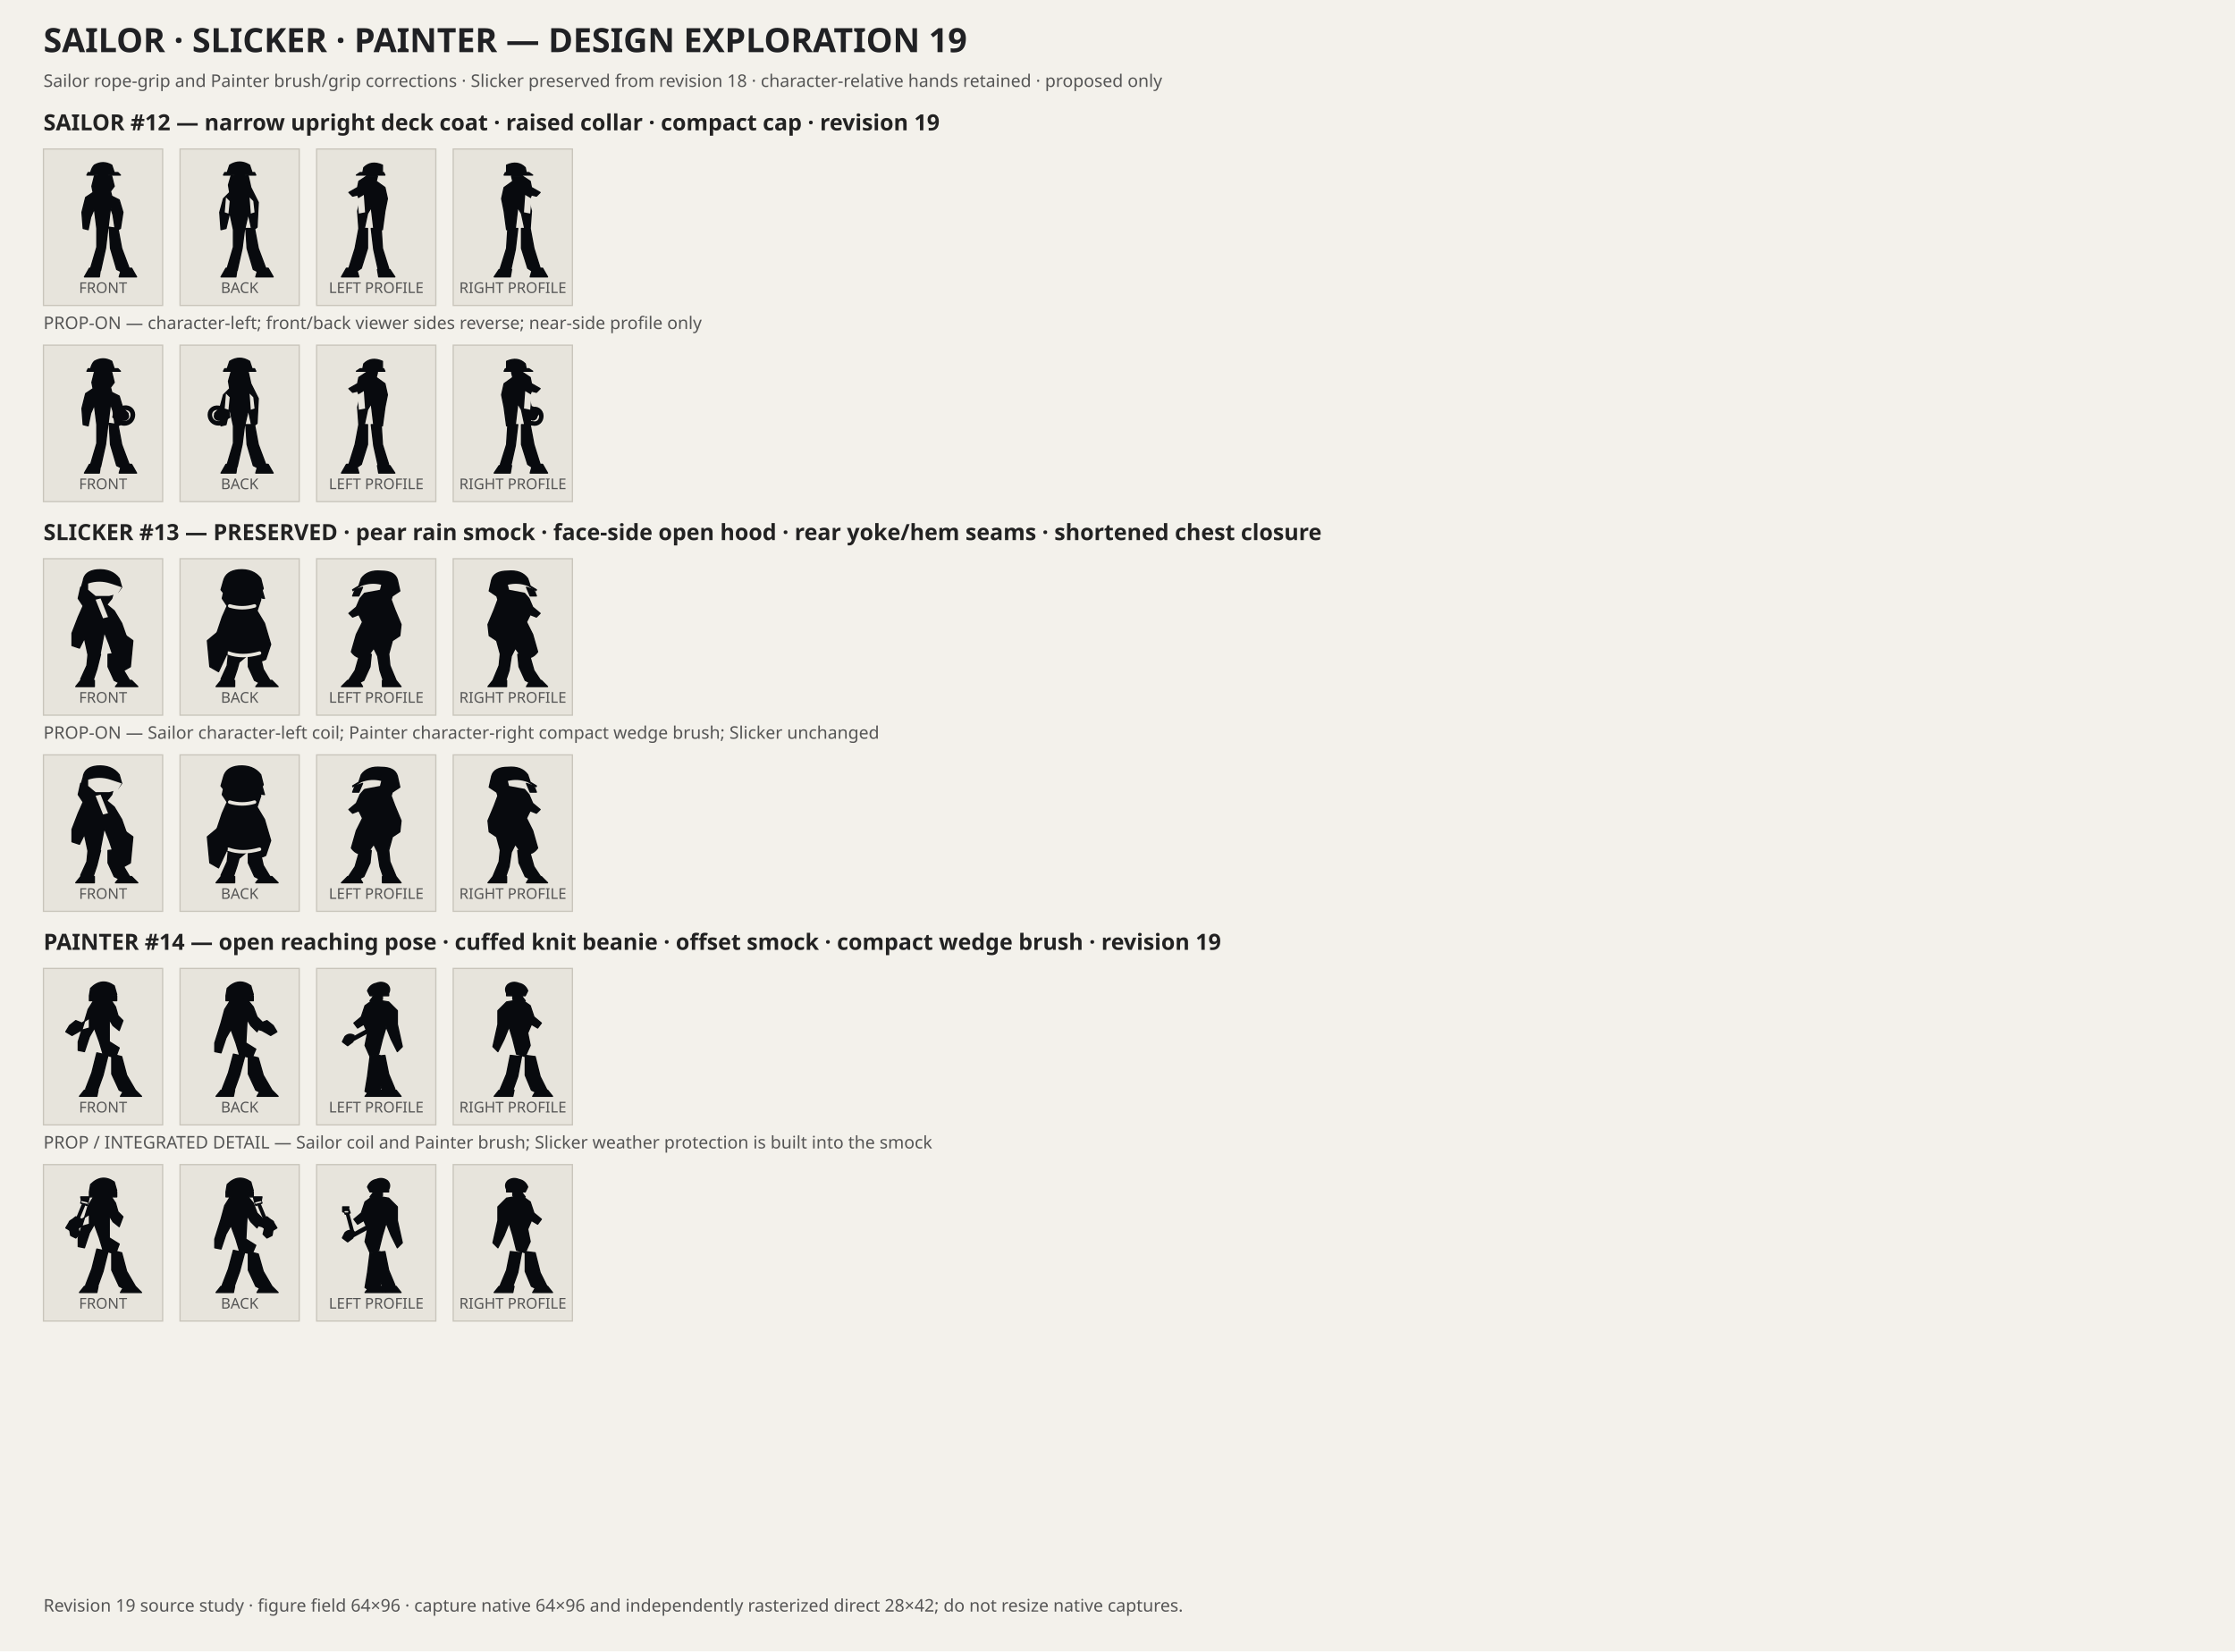
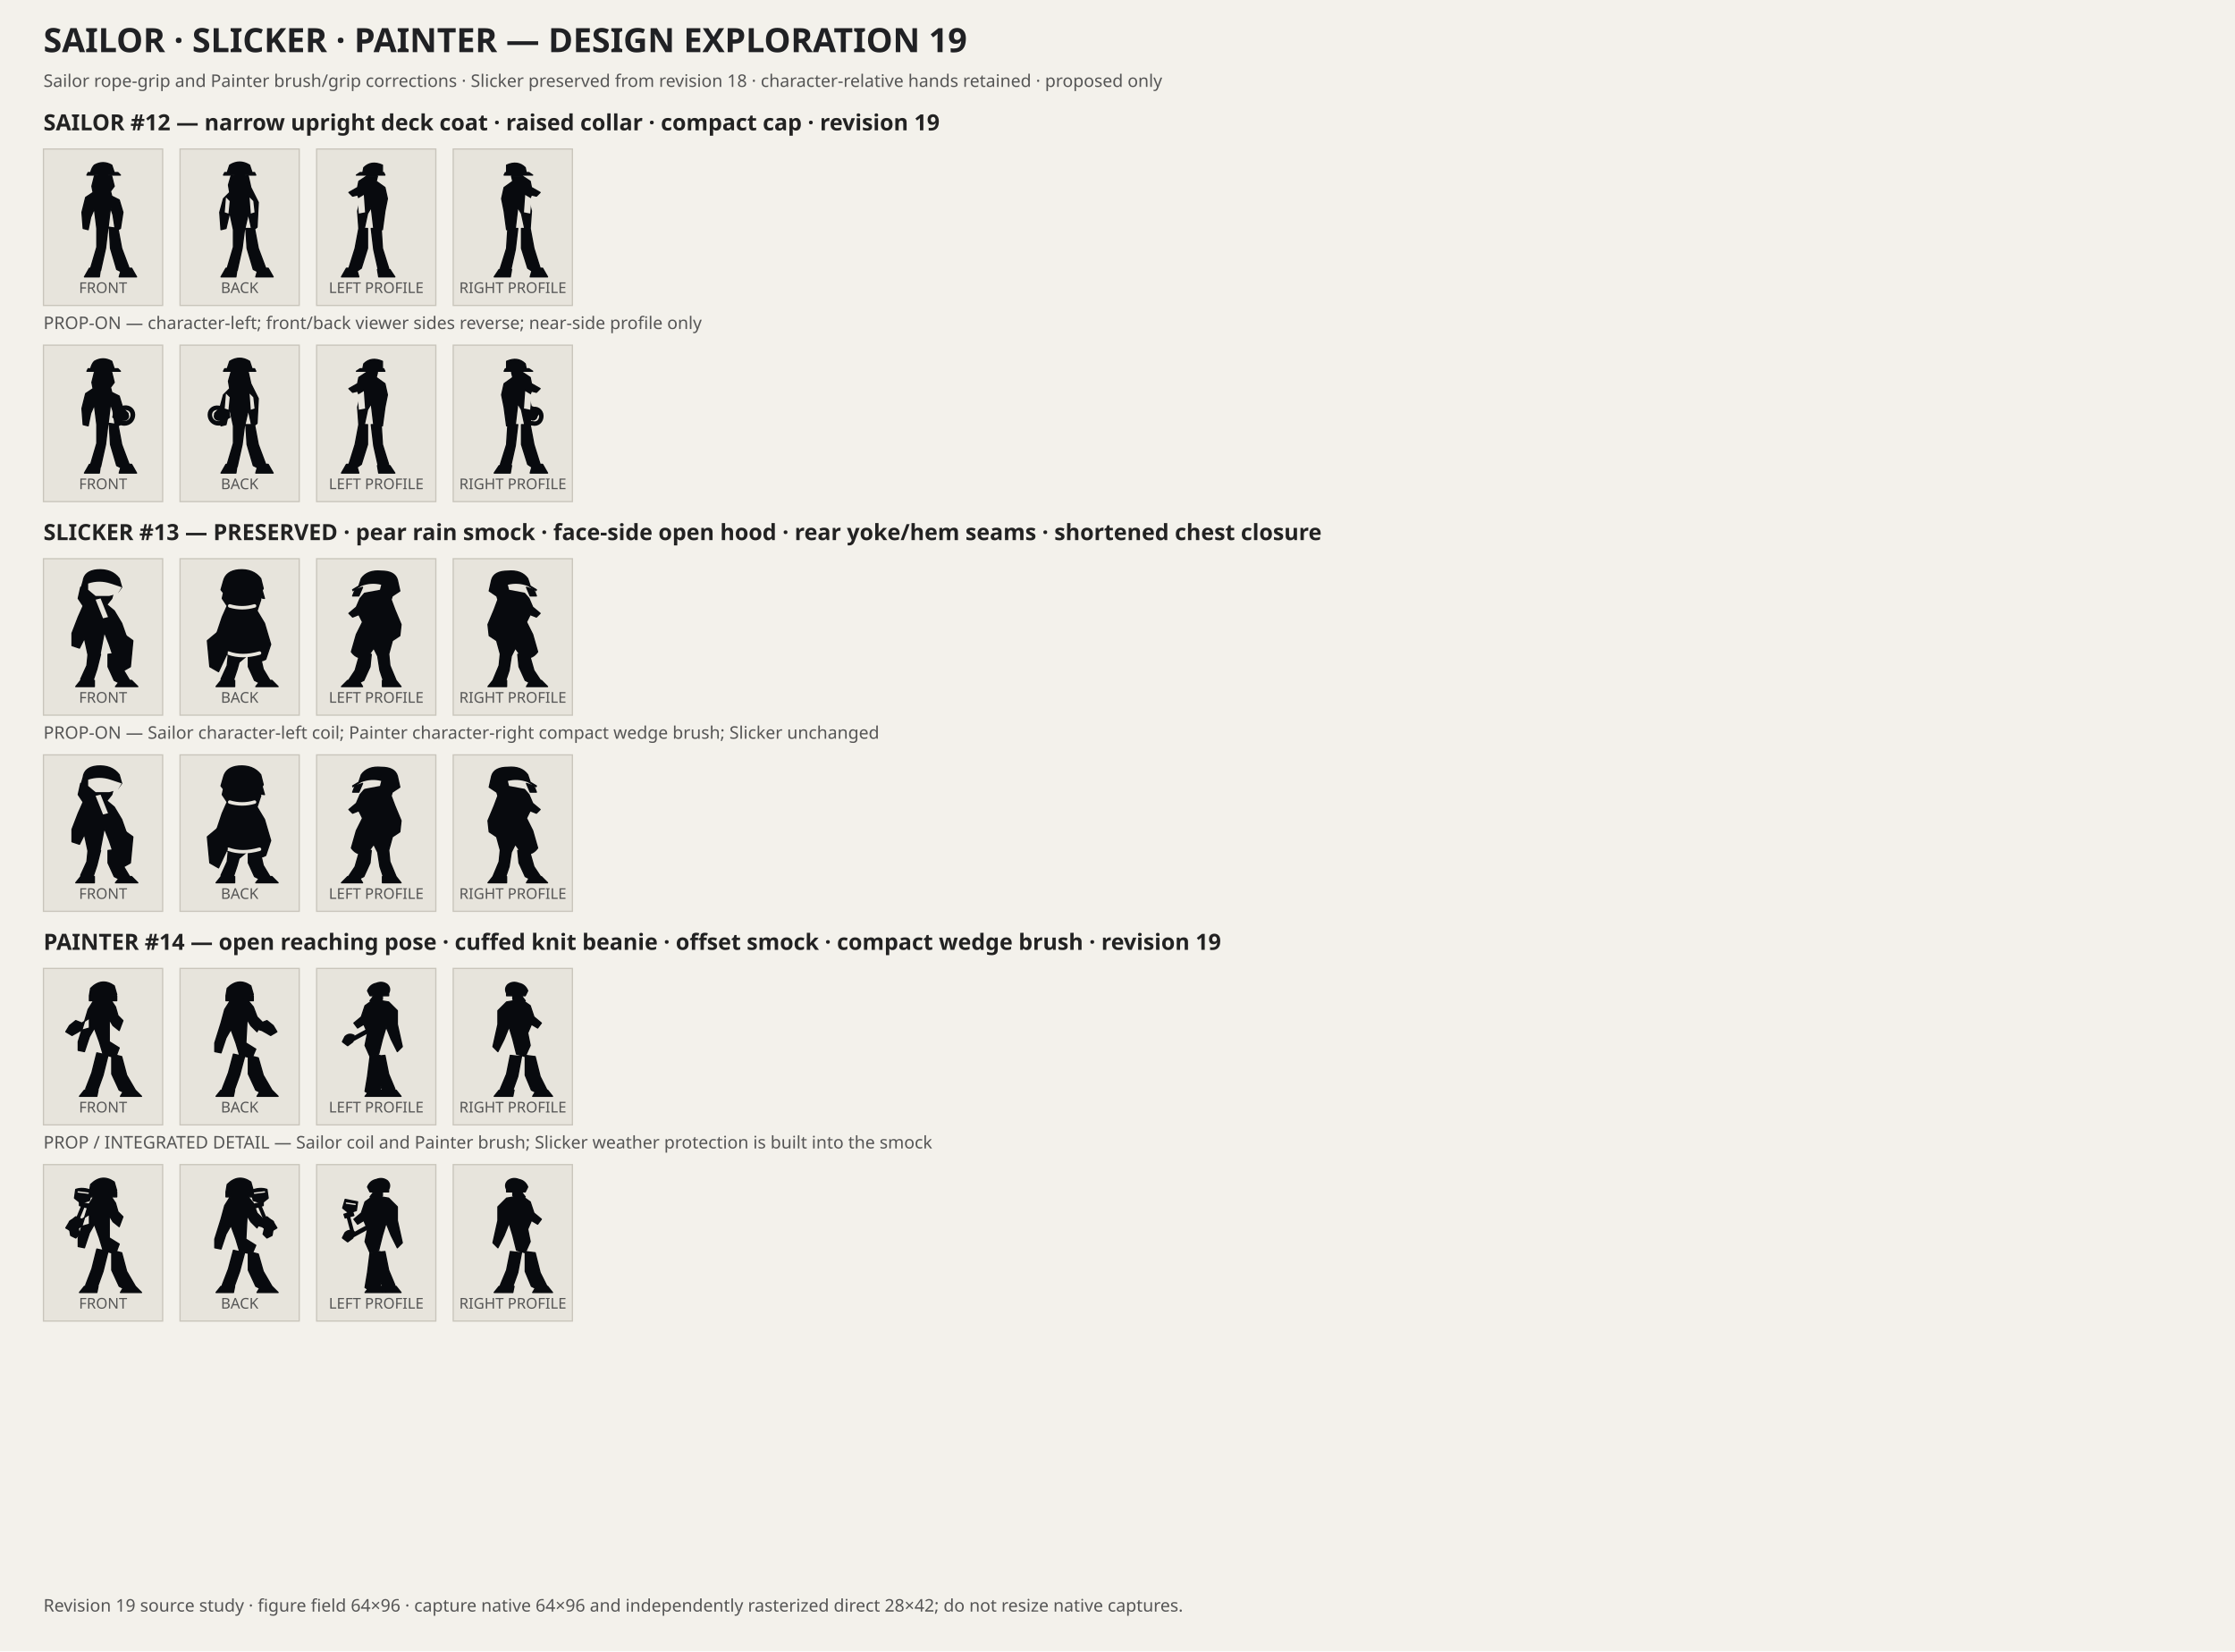
<svg xmlns="http://www.w3.org/2000/svg" width="1800" height="1330" viewBox="0 0 1800 1330">
  <rect width="1800" height="1330" fill="#f3f1eb" />
  <style>.head{font:700 27px sans-serif;fill:#202124}.sub{font:14px sans-serif;fill:#555}.name{font:700 18px sans-serif;fill:#222}.lab{font:12px sans-serif;fill:#555}.panel{fill:#e7e4dc;stroke:#c9c5bb}.sil{fill:#080a0e;stroke:#080a0e;stroke-linejoin:round;stroke-linecap:round}</style>
  <text x="35" y="42" class="head">SAILOR · SLICKER · PAINTER — DESIGN EXPLORATION 19</text>
  <text x="35" y="70" class="sub">Sailor rope-grip and Painter brush/grip corrections · Slicker preserved from revision 18 · character-relative hands retained · proposed only</text>
  <text x="35" y="105" class="name">SAILOR #12 — narrow upright deck coat · raised collar · compact cap · revision 19</text>
  <g transform="translate(35 120)">
    <rect width="96" height="126" class="panel" />
    <g transform="translate(16 8)">
      <g transform="" class="sil">
        <path d="M25 5 Q32 1 39 5 L41 11 L22 11 Q23 7 25 5Z M20 11 L44 11 L46 13 L19 13Z M25 14 Q32 11 39 14 L41 22 L38 26 L39 30 L45 33 L48 43 L46 56 L42 58 L40 45 L38 39 L36 56 L27 56 L25 40 L22 47 L20 57 L16 56 L15 43 L18 31 L24 27 L23 22Z M27 55 L36 55 L34 72 L30 90 L24 92 L22 88 L27 71Z M37 55 L44 56 L47 72 L53 88 L49 92 L43 89 L38 72Z M21 88 L30 88 L29 95 L17 95Z M47 88 L55 88 L59 95 L45 95Z" />
      </g>
    </g>
    <text x="48" y="116" text-anchor="middle" class="lab">FRONT</text>
  </g>
  <g transform="translate(145 120)">
    <rect width="96" height="126" class="panel" />
    <g transform="translate(16 8)">
      <g transform="" class="sil">
        <path d="M24 5 Q32 0 40 5 L42 11 L22 11Z M20 11 L44 11 L45 13 L19 13Z M25 14 Q32 11 39 14 L41 23 L44 29 L47 35 L46 55 L42 58 L39 44 L36 57 L27 57 L24 43 L21 56 L17 57 L16 43 L19 32 L24 27 L23 21Z M27 56 L36 56 L34 72 L30 90 L24 92 L22 88 L27 71Z M37 56 L44 56 L47 72 L53 88 L49 92 L43 89 L38 72Z M21 88 L30 88 L29 95 L17 95Z M47 88 L55 88 L59 95 L45 95Z" />
        <path d="M21 31 L24 34 L23 44 L20 43Z M40 31 L43 34 L44 43 L41 44Z" fill="#e7e4dc" stroke="none" />
      </g>
    </g>
    <text x="48" y="116" text-anchor="middle" class="lab">BACK</text>
  </g>
  <g transform="translate(255 120)">
    <rect width="96" height="126" class="panel" />
    <g transform="translate(16 8)">
      <g transform="translate(64 0) scale(-1 1)" class="sil">
        <path d="M27 5 Q36 1 42 7 L43 12 L27 12Z M26 11 L45 11 L48 13 L25 13Z M40 14 L46 18 L47 23 L54 27 L51 30 L47 29 L45 34 L47 42 L46 56 L42 58 L39 44 L36 39 L34 56 L27 57 L25 42 L23 32 L25 23 L32 18 L31 14Z M28 56 L36 56 L34 73 L30 91 L24 93 L22 88 L27 72Z M39 56 L46 56 L49 72 L54 88 L50 92 L44 88 L39 72Z M21 89 L31 89 L30 95 L17 95Z M48 88 L56 88 L60 95 L46 95Z" />
        <path d="M42 29 L47 32 L46 44 L41 43Z" fill="#e7e4dc" stroke="none" />
      </g>
    </g>
    <text x="48" y="116" text-anchor="middle" class="lab">LEFT PROFILE</text>
  </g>
  <g transform="translate(365 120)">
    <rect width="96" height="126" class="panel" />
    <g transform="translate(16 8)">
      <g transform="" class="sil">
        <path d="M27 5 Q36 1 42 7 L43 12 L27 12Z M26 11 L45 11 L48 13 L25 13Z M40 14 L46 18 L47 23 L54 27 L51 30 L47 29 L45 34 L47 42 L46 56 L42 58 L39 44 L36 39 L34 56 L27 57 L25 42 L23 32 L25 23 L32 18 L31 14Z M28 56 L36 56 L34 73 L30 91 L24 93 L22 88 L27 72Z M39 56 L46 56 L49 72 L54 88 L50 92 L44 88 L39 72Z M21 89 L31 89 L30 95 L17 95Z M48 88 L56 88 L60 95 L46 95Z" />
        <path d="M42 29 L47 32 L46 44 L41 43Z" fill="#e7e4dc" stroke="none" />
      </g>
    </g>
    <text x="48" y="116" text-anchor="middle" class="lab">RIGHT PROFILE</text>
  </g>
  <text x="35" y="265" class="sub">PROP-ON — character-left; front/back viewer sides reverse; near-side profile only</text>
  <g transform="translate(35 278)">
    <rect width="96" height="126" class="panel" />
    <g transform="translate(16 8)">
      <g transform="" class="sil">
        <path d="M25 5 Q32 1 39 5 L41 11 L22 11 Q23 7 25 5Z M20 11 L44 11 L46 13 L19 13Z M25 14 Q32 11 39 14 L41 22 L38 26 L39 30 L45 33 L48 43 L46 56 L42 58 L40 45 L38 39 L36 56 L27 56 L25 40 L22 47 L20 57 L16 56 L15 43 L18 31 L24 27 L23 22Z M27 55 L36 55 L34 72 L30 90 L24 92 L22 88 L27 71Z M37 55 L44 56 L47 72 L53 88 L49 92 L43 89 L38 72Z M21 88 L30 88 L29 95 L17 95Z M47 88 L55 88 L59 95 L45 95Z" />
        <path d="M47 43 C52 41 56 44 56 48 C56 52 53 55 49 55 C45 55 43 52 44 49 C45 46 48 45 50 47 C52 49 51 51 49 51" fill="none" stroke="#080a0e" stroke-width="3.8" stroke-linecap="round" />
        <path d="M41 45 Q45 42 49 44 L52 47 L50 52 L45 53 L40 50Z" fill="#080a0e" stroke="#080a0e" stroke-width="1.2" />
      </g>
    </g>
    <text x="48" y="116" text-anchor="middle" class="lab">FRONT</text>
  </g>
  <g transform="translate(145 278)">
    <rect width="96" height="126" class="panel" />
    <g transform="translate(16 8)">
      <g transform="" class="sil">
        <path d="M24 5 Q32 0 40 5 L42 11 L22 11Z M20 11 L44 11 L45 13 L19 13Z M25 14 Q32 11 39 14 L41 23 L44 29 L47 35 L46 55 L42 58 L39 44 L36 57 L27 57 L24 43 L21 56 L17 57 L16 43 L19 32 L24 27 L23 21Z M27 56 L36 56 L34 72 L30 90 L24 92 L22 88 L27 71Z M37 56 L44 56 L47 72 L53 88 L49 92 L43 89 L38 72Z M21 88 L30 88 L29 95 L17 95Z M47 88 L55 88 L59 95 L45 95Z" />
        <path d="M17 43 C12 41 8 44 8 48 C8 52 11 55 15 55 C19 55 21 52 20 49 C19 46 16 45 14 47 C12 49 13 51 15 51" fill="none" stroke="#080a0e" stroke-width="3.6" stroke-linecap="round" />
        <path d="M23 45 Q19 42 15 44 L12 47 L14 52 L19 53 L24 50Z" fill="#080a0e" stroke="#080a0e" stroke-width="1.2" />
        <path d="M21 31 L24 34 L23 44 L20 43Z M40 31 L43 34 L44 43 L41 44Z" fill="#e7e4dc" stroke="none" />
      </g>
    </g>
    <text x="48" y="116" text-anchor="middle" class="lab">BACK</text>
  </g>
  <g transform="translate(255 278)">
    <rect width="96" height="126" class="panel" />
    <g transform="translate(16 8)">
      <g transform="translate(64 0) scale(-1 1)" class="sil">
        <path d="M27 5 Q36 1 42 7 L43 12 L27 12Z M26 11 L45 11 L48 13 L25 13Z M40 14 L46 18 L47 23 L54 27 L51 30 L47 29 L45 34 L47 42 L46 56 L42 58 L39 44 L36 39 L34 56 L27 57 L25 42 L23 32 L25 23 L32 18 L31 14Z M28 56 L36 56 L34 73 L30 91 L24 93 L22 88 L27 72Z M39 56 L46 56 L49 72 L54 88 L50 92 L44 88 L39 72Z M21 89 L31 89 L30 95 L17 95Z M48 88 L56 88 L60 95 L46 95Z" />
        <path d="M42 29 L47 32 L46 44 L41 43Z" fill="#e7e4dc" stroke="none" />
      </g>
    </g>
    <text x="48" y="116" text-anchor="middle" class="lab">LEFT PROFILE</text>
  </g>
  <g transform="translate(365 278)">
    <rect width="96" height="126" class="panel" />
    <g transform="translate(16 8)">
      <g transform="" class="sil">
        <path d="M27 5 Q36 1 42 7 L43 12 L27 12Z M26 11 L45 11 L48 13 L25 13Z M40 14 L46 18 L47 23 L54 27 L51 30 L47 29 L45 34 L47 42 L46 56 L42 58 L39 44 L36 39 L34 56 L27 57 L25 42 L23 32 L25 23 L32 18 L31 14Z M28 56 L36 56 L34 73 L30 91 L24 93 L22 88 L27 72Z M39 56 L46 56 L49 72 L54 88 L50 92 L44 88 L39 72Z M21 89 L31 89 L30 95 L17 95Z M48 88 L56 88 L60 95 L46 95Z" />
        <path d="M47 44 C51 42 55 45 55 49 C55 53 52 56 48 55 C44 55 42 52 43 49 C44 46 47 45 49 47 C51 49 50 51 48 51" fill="none" stroke="#080a0e" stroke-width="3.6" stroke-linecap="round" />
        <path d="M42 43 Q46 40 50 43 L53 47 L50 51 L45 51 L41 48Z" fill="#080a0e" stroke="#080a0e" stroke-width="1.2" />
        <path d="M42 29 L47 32 L46 44 L41 43Z" fill="#e7e4dc" stroke="none" />
      </g>
    </g>
    <text x="48" y="116" text-anchor="middle" class="lab">RIGHT PROFILE</text>
  </g>
  <text x="35" y="435" class="name">SLICKER #13 — PRESERVED · pear rain smock · face-side open hood · rear yoke/hem seams · shortened chest closure</text>
  <g transform="translate(35 450)">
    <rect width="96" height="126" class="panel" />
    <g transform="translate(16 8)">
      <g transform="" class="sil">
        <path d="M16 10 Q17 2 27 1 Q39 0 45 8 L47 15 L44 19 L39 17 L23 17 L19 21 L14 17Z M14 15 Q28 12 41 17 L39 24 L35 29 L41 34 L47 44 L53 61 L49 73 L42 76 L37 61 L33 51 L29 72 L20 70 L17 56 L13 64 L7 62 L7 52 L12 39 L16 30 L12 24Z M20 68 L30 69 L27 81 L23 93 L16 94 L14 89 L19 78Z M36 69 L45 68 L48 81 L54 91 L49 94 L41 90 L36 79Z M14 90 L25 90 L25 95 L10 95Z M46 90 L55 90 L60 95 L42 95Z" />
        <path d="M20 12 Q29 9 38 12 L47 15 L44 20 L37 22 L26 22 L20 17Z" fill="#e7e4dc" stroke="none" />
        <path d="M26 25 L30 24 L36 39 L32 40Z" fill="#e7e4dc" stroke="none" />
        <path d="M42 48 L56 58 L54 79 L47 83 L40 68Z" fill="#080a0e" stroke="#080a0e" stroke-width="1" />
      </g>
    </g>
    <text x="48" y="116" text-anchor="middle" class="lab">FRONT</text>
  </g>
  <g transform="translate(145 450)">
    <rect width="96" height="126" class="panel" />
    <g transform="translate(16 8)">
      <g transform="" class="sil">
        <path d="M19 10 Q21 2 31 1 Q43 0 49 8 L51 16 L48 21 L42 18 L25 18 L21 22 L17 17Z M20 15 Q34 12 47 17 L49 25 L46 34 L52 44 L57 61 L53 73 Q46 77 38 70 L32 75 L23 70 L16 65 L13 54 L18 39 L22 30 L18 24Z M23 68 L33 70 L30 81 L26 93 L19 94 L17 89 L22 78Z M39 69 L48 68 L51 81 L57 91 L52 94 L44 90 L39 79Z M17 90 L28 90 L28 95 L13 95Z M49 90 L58 90 L63 95 L45 95Z" />
        <path d="M24 30 Q34 33 44 30" fill="none" stroke="#e7e4dc" stroke-width="2.8" stroke-linecap="round" />
        <path d="M23 68 Q34 72 48 68" fill="none" stroke="#e7e4dc" stroke-width="2.8" stroke-linecap="round" />
        <path d="M43 15 L50 17 L52 24 L46 23Z" fill="#080a0e" stroke="#080a0e" stroke-width="1" />
        <path d="M18 48 L6 58 L8 79 L15 83 L22 68Z" fill="#080a0e" stroke="#080a0e" stroke-width="1" />
      </g>
    </g>
    <text x="48" y="116" text-anchor="middle" class="lab">BACK</text>
  </g>
  <g transform="translate(255 450)">
    <rect width="96" height="126" class="panel" />
    <g transform="translate(16 8)">
      <g transform="translate(64 0) scale(-1 1)" class="sil">
        <path d="M15 9 Q17 2 28 2 Q39 1 44 8 L46 14 L51 17 L49 21 L43 18 L23 18 L19 22 L13 18Z M17 15 Q30 13 39 17 L45 24 L48 31 L54 36 L51 39 L46 37 L43 43 L48 53 L52 67 Q47 74 39 71 L34 64 L30 72 L22 69 L19 58 L13 54 L12 45 L17 33 L20 25Z M22 68 L31 69 L29 82 L25 94 L18 95 L16 90 L21 78Z M36 69 L45 68 L49 82 L55 91 L50 94 L42 90 L37 79Z M16 90 L27 90 L27 95 L12 95Z M46 90 L55 90 L60 95 L43 95Z" />
        <path d="M28 13 Q36 11 44 14 L52 19 L45 20 L29 17Z" fill="#e7e4dc" stroke="none" />
        <path d="M43 15 L49 17 L51 22 L46 22Z" fill="#080a0e" stroke="#080a0e" stroke-width="1" />
      </g>
    </g>
    <text x="48" y="116" text-anchor="middle" class="lab">LEFT PROFILE</text>
  </g>
  <g transform="translate(365 450)">
    <rect width="96" height="126" class="panel" />
    <g transform="translate(16 8)">
      <g transform="" class="sil">
        <path d="M15 9 Q17 2 28 2 Q39 1 44 8 L46 14 L51 17 L49 21 L43 18 L23 18 L19 22 L13 18Z M17 15 Q30 13 39 17 L45 24 L48 31 L54 36 L51 39 L46 37 L43 43 L48 53 L52 67 Q47 74 39 71 L34 64 L30 72 L22 69 L19 58 L13 54 L12 45 L17 33 L20 25Z M22 68 L31 69 L29 82 L25 94 L18 95 L16 90 L21 78Z M36 69 L45 68 L49 82 L55 91 L50 94 L42 90 L37 79Z M16 90 L27 90 L27 95 L12 95Z M46 90 L55 90 L60 95 L43 95Z" />
        <path d="M28 13 Q36 11 44 14 L52 19 L45 20 L29 17Z" fill="#e7e4dc" stroke="none" />
        <path d="M43 15 L49 17 L51 22 L46 22Z" fill="#080a0e" stroke="#080a0e" stroke-width="1" />
      </g>
    </g>
    <text x="48" y="116" text-anchor="middle" class="lab">RIGHT PROFILE</text>
  </g>
  <text x="35" y="595" class="sub">PROP-ON — Sailor character-left coil; Painter character-right compact wedge brush; Slicker unchanged</text>
  <g transform="translate(35 608)">
    <rect width="96" height="126" class="panel" />
    <g transform="translate(16 8)">
      <g transform="" class="sil">
        <path d="M16 10 Q17 2 27 1 Q39 0 45 8 L47 15 L44 19 L39 17 L23 17 L19 21 L14 17Z M14 15 Q28 12 41 17 L39 24 L35 29 L41 34 L47 44 L53 61 L49 73 L42 76 L37 61 L33 51 L29 72 L20 70 L17 56 L13 64 L7 62 L7 52 L12 39 L16 30 L12 24Z M20 68 L30 69 L27 81 L23 93 L16 94 L14 89 L19 78Z M36 69 L45 68 L48 81 L54 91 L49 94 L41 90 L36 79Z M14 90 L25 90 L25 95 L10 95Z M46 90 L55 90 L60 95 L42 95Z" />
        <path d="M20 12 Q29 9 38 12 L47 15 L44 20 L37 22 L26 22 L20 17Z" fill="#e7e4dc" stroke="none" />
        <path d="M26 25 L30 24 L36 39 L32 40Z" fill="#e7e4dc" stroke="none" />
        <path d="M42 48 L56 58 L54 79 L47 83 L40 68Z" fill="#080a0e" stroke="#080a0e" stroke-width="1" />
      </g>
    </g>
    <text x="48" y="116" text-anchor="middle" class="lab">FRONT</text>
  </g>
  <g transform="translate(145 608)">
    <rect width="96" height="126" class="panel" />
    <g transform="translate(16 8)">
      <g transform="" class="sil">
        <path d="M19 10 Q21 2 31 1 Q43 0 49 8 L51 16 L48 21 L42 18 L25 18 L21 22 L17 17Z M20 15 Q34 12 47 17 L49 25 L46 34 L52 44 L57 61 L53 73 Q46 77 38 70 L32 75 L23 70 L16 65 L13 54 L18 39 L22 30 L18 24Z M23 68 L33 70 L30 81 L26 93 L19 94 L17 89 L22 78Z M39 69 L48 68 L51 81 L57 91 L52 94 L44 90 L39 79Z M17 90 L28 90 L28 95 L13 95Z M49 90 L58 90 L63 95 L45 95Z" />
        <path d="M24 30 Q34 33 44 30" fill="none" stroke="#e7e4dc" stroke-width="2.8" stroke-linecap="round" />
        <path d="M23 68 Q34 72 48 68" fill="none" stroke="#e7e4dc" stroke-width="2.8" stroke-linecap="round" />
        <path d="M43 15 L50 17 L52 24 L46 23Z" fill="#080a0e" stroke="#080a0e" stroke-width="1" />
        <path d="M18 48 L6 58 L8 79 L15 83 L22 68Z" fill="#080a0e" stroke="#080a0e" stroke-width="1" />
      </g>
    </g>
    <text x="48" y="116" text-anchor="middle" class="lab">BACK</text>
  </g>
  <g transform="translate(255 608)">
    <rect width="96" height="126" class="panel" />
    <g transform="translate(16 8)">
      <g transform="translate(64 0) scale(-1 1)" class="sil">
        <path d="M15 9 Q17 2 28 2 Q39 1 44 8 L46 14 L51 17 L49 21 L43 18 L23 18 L19 22 L13 18Z M17 15 Q30 13 39 17 L45 24 L48 31 L54 36 L51 39 L46 37 L43 43 L48 53 L52 67 Q47 74 39 71 L34 64 L30 72 L22 69 L19 58 L13 54 L12 45 L17 33 L20 25Z M22 68 L31 69 L29 82 L25 94 L18 95 L16 90 L21 78Z M36 69 L45 68 L49 82 L55 91 L50 94 L42 90 L37 79Z M16 90 L27 90 L27 95 L12 95Z M46 90 L55 90 L60 95 L43 95Z" />
        <path d="M28 13 Q36 11 44 14 L52 19 L45 20 L29 17Z" fill="#e7e4dc" stroke="none" />
        <path d="M43 15 L49 17 L51 22 L46 22Z" fill="#080a0e" stroke="#080a0e" stroke-width="1" />
      </g>
    </g>
    <text x="48" y="116" text-anchor="middle" class="lab">LEFT PROFILE</text>
  </g>
  <g transform="translate(365 608)">
    <rect width="96" height="126" class="panel" />
    <g transform="translate(16 8)">
      <g transform="" class="sil">
        <path d="M15 9 Q17 2 28 2 Q39 1 44 8 L46 14 L51 17 L49 21 L43 18 L23 18 L19 22 L13 18Z M17 15 Q30 13 39 17 L45 24 L48 31 L54 36 L51 39 L46 37 L43 43 L48 53 L52 67 Q47 74 39 71 L34 64 L30 72 L22 69 L19 58 L13 54 L12 45 L17 33 L20 25Z M22 68 L31 69 L29 82 L25 94 L18 95 L16 90 L21 78Z M36 69 L45 68 L49 82 L55 91 L50 94 L42 90 L37 79Z M16 90 L27 90 L27 95 L12 95Z M46 90 L55 90 L60 95 L43 95Z" />
        <path d="M28 13 Q36 11 44 14 L52 19 L45 20 L29 17Z" fill="#e7e4dc" stroke="none" />
        <path d="M43 15 L49 17 L51 22 L46 22Z" fill="#080a0e" stroke="#080a0e" stroke-width="1" />
      </g>
    </g>
    <text x="48" y="116" text-anchor="middle" class="lab">RIGHT PROFILE</text>
  </g>
  <text x="35" y="765" class="name">PAINTER #14 — open reaching pose · cuffed knit beanie · offset smock · compact wedge brush · revision 19</text>
  <g transform="translate(35 780)">
    <rect width="96" height="126" class="panel" />
    <g transform="translate(16 8)">
      <g transform="" class="sil">
        <path d="M22 8 Q31 -1 41 6 L43 13 L21 14Z M21 14 Q32 11 43 14 L43 18 L21 18Z M25 17 Q31 13 38 17 L42 23 L44 30 L48 34 L45 42 L40 38 L37 33 L37 51 L45 56 L42 64 L32 61 L29 51 L25 40 L21 47 L17 59 L12 58 L12 51 L17 35 L20 25Z M21 32 L15 36 L10 34 L5 38 L2 43 L7 46 L14 42 L21 40Z M27 60 L36 62 L32 78 L27 92 L20 94 L18 89 L23 76Z M39 61 L47 63 L51 78 L58 90 L53 94 L45 90 L39 77Z M17 90 L28 90 L27 95 L13 95Z M49 90 L58 90 L63 95 L46 95Z" />
      </g>
    </g>
    <text x="48" y="116" text-anchor="middle" class="lab">FRONT</text>
  </g>
  <g transform="translate(145 780)">
    <rect width="96" height="126" class="panel" />
    <g transform="translate(16 8)">
      <g transform="" class="sil">
        <path d="M22 8 Q31 -1 41 6 L43 13 L21 14Z M21 14 Q32 11 43 14 L43 18 L21 18Z M25 17 Q31 13 38 17 L43 23 L46 31 L50 35 L46 43 L41 38 L38 33 L37 52 L45 57 L42 64 L32 62 L29 52 L25 41 L21 48 L17 60 L12 59 L12 52 L17 36 L20 25Z M43 32 L49 36 L54 34 L59 38 L62 43 L57 46 L50 42 L43 40Z M27 61 L36 63 L32 78 L27 92 L20 94 L18 89 L23 76Z M39 62 L47 64 L51 78 L58 90 L53 94 L45 90 L39 77Z M17 90 L28 90 L27 95 L13 95Z M49 90 L58 90 L63 95 L46 95Z" />
      </g>
    </g>
    <text x="48" y="116" text-anchor="middle" class="lab">BACK</text>
  </g>
  <g transform="translate(255 780)">
    <rect width="96" height="126" class="panel" />
    <g transform="translate(16 8)">
      <g transform="translate(69 0) scale(-1 1)" class="sil">
        <path d="M27 12 Q25 8 28 5 Q32 2 37 4 Q42 5 44 10 L42 14 L27 14Z M32 13 L39 14 L42 18 L38 20 L32 17Z M39 17 L46 22 L49 31 L55 36 L52 40 L47 37 L44 44 L46 54 L42 63 L35 61 L32 49 L29 39 L25 49 L20 59 L16 55 L20 37 L20 26 L27 19Z M30 62 L39 63 L36 79 L31 93 L24 94 L22 89 L27 77Z M34 62 L42 63 L44 79 L46 91 L41 94 L34 90 L31 78Z M21 90 L33 90 L32 95 L17 95Z M32 90 L42 90 L46 95 L29 95Z" />
        <path d="M45 43 L56 49" fill="none" stroke="#080a0e" stroke-width="3.6" stroke-linecap="round" />
        <path d="M55 46 Q59 44 62 47 L64 51 L60 54 L56 51Z" fill="#080a0e" stroke="#080a0e" stroke-width="1.4" />
      </g>
    </g>
    <text x="48" y="116" text-anchor="middle" class="lab">LEFT PROFILE</text>
  </g>
  <g transform="translate(365 780)">
    <rect width="96" height="126" class="panel" />
    <g transform="translate(16 8)">
      <g transform="" class="sil">
        <path d="M27 12 Q25 8 28 5 Q32 2 37 4 Q42 5 44 10 L42 14 L27 14Z M32 13 L39 14 L42 18 L38 20 L32 17Z M39 17 L46 22 L49 31 L55 36 L52 40 L47 37 L44 44 L46 54 L42 63 L35 61 L32 49 L29 39 L25 49 L20 59 L16 55 L20 37 L20 26 L27 19Z M30 62 L39 63 L36 79 L31 93 L24 94 L22 89 L27 77Z M42 62 L50 63 L54 79 L60 91 L55 94 L47 90 L42 78Z M21 90 L33 90 L32 95 L17 95Z M51 90 L60 90 L64 95 L48 95Z" />
      </g>
    </g>
    <text x="48" y="116" text-anchor="middle" class="lab">RIGHT PROFILE</text>
  </g>
  <text x="35" y="925" class="sub">PROP / INTEGRATED DETAIL — Sailor coil and Painter brush; Slicker weather protection is built into the smock</text>
  <g transform="translate(35 938)">
    <rect width="96" height="126" class="panel" />
    <g transform="translate(16 8)">
      <g transform="" class="sil">
        <path d="M22 8 Q31 -1 41 6 L43 13 L21 14Z M21 14 Q32 11 43 14 L43 18 L21 18Z M25 17 Q31 13 38 17 L42 23 L44 30 L48 34 L45 42 L40 38 L37 33 L37 51 L45 56 L42 64 L32 61 L29 51 L25 40 L21 47 L17 59 L12 58 L12 51 L17 35 L20 25Z M21 32 L15 36 L10 34 L5 38 L2 43 L7 46 L14 42 L21 40Z M27 60 L36 62 L32 78 L27 92 L20 94 L18 89 L23 76Z M39 61 L47 63 L51 78 L58 90 L53 94 L45 90 L39 77Z M17 90 L28 90 L27 95 L13 95Z M49 90 L58 90 L63 95 L46 95Z" />
        <path d="M5 38 Q8 35 11 38 L13 42 L10 46 L6 44Z" fill="#080a0e" stroke="#080a0e" stroke-width="1.3" />
        <path d="M9 42 L16 25" fill="none" stroke="#080a0e" stroke-width="3" stroke-linecap="round" />
-         <path d="M14 23 L19 25 L20 22 L15 20Z" fill="#080a0e" stroke="#080a0e" stroke-width="1" />
-         <path d="M14 18 L21 18 L20 22 L15 23Z" fill="#080a0e" stroke="#080a0e" stroke-width="1" />
-         <path d="M15 22 L19 23" fill="none" stroke="#e7e4dc" stroke-width="1.2" stroke-linecap="round" />
+         <path d="M13 22 L21 24 L20 27 L13 25Z" fill="#080a0e" stroke="#080a0e" stroke-width="1" />
+         <path d="M10 12 Q16 10 23 13 L21 21 L14 23 L9 19Z" fill="#080a0e" stroke="#080a0e" stroke-width="1" />
+         <path d="M12 14 L20 15" fill="none" stroke="#e7e4dc" stroke-width="1.1" stroke-linecap="round" />
        <path d="M5 43 Q9 41 12 44 L13 48 L10 51 L6 49Z" fill="#080a0e" stroke="#080a0e" stroke-width="1.2" />
      </g>
    </g>
    <text x="48" y="116" text-anchor="middle" class="lab">FRONT</text>
  </g>
  <g transform="translate(145 938)">
    <rect width="96" height="126" class="panel" />
    <g transform="translate(16 8)">
      <g transform="" class="sil">
        <path d="M22 8 Q31 -1 41 6 L43 13 L21 14Z M21 14 Q32 11 43 14 L43 18 L21 18Z M25 17 Q31 13 38 17 L43 23 L46 31 L50 35 L46 43 L41 38 L38 33 L37 52 L45 57 L42 64 L32 62 L29 52 L25 41 L21 48 L17 60 L12 59 L12 52 L17 36 L20 25Z M43 32 L49 36 L54 34 L59 38 L62 43 L57 46 L50 42 L43 40Z M27 61 L36 63 L32 78 L27 92 L20 94 L18 89 L23 76Z M39 62 L47 64 L51 78 L58 90 L53 94 L45 90 L39 77Z M17 90 L28 90 L27 95 L13 95Z M49 90 L58 90 L63 95 L46 95Z" />
        <path d="M59 38 Q56 35 53 38 L51 42 L54 46 L58 44Z" fill="#080a0e" stroke="#080a0e" stroke-width="1.3" />
        <path d="M55 42 L48 25" fill="none" stroke="#080a0e" stroke-width="3" stroke-linecap="round" />
-         <path d="M50 23 L45 25 L44 22 L49 20Z" fill="#080a0e" stroke="#080a0e" stroke-width="1" />
-         <path d="M50 18 L43 18 L44 22 L49 23Z" fill="#080a0e" stroke="#080a0e" stroke-width="1" />
-         <path d="M49 22 L45 23" fill="none" stroke="#e7e4dc" stroke-width="1.2" stroke-linecap="round" />
+         <path d="M51 22 L43 24 L44 27 L51 25Z" fill="#080a0e" stroke="#080a0e" stroke-width="1" />
+         <path d="M54 12 Q48 10 41 13 L43 21 L50 23 L55 19Z" fill="#080a0e" stroke="#080a0e" stroke-width="1" />
+         <path d="M52 14 L44 15" fill="none" stroke="#e7e4dc" stroke-width="1.1" stroke-linecap="round" />
        <path d="M59 43 Q55 41 52 44 L51 48 L54 51 L58 49Z" fill="#080a0e" stroke="#080a0e" stroke-width="1.2" />
      </g>
    </g>
    <text x="48" y="116" text-anchor="middle" class="lab">BACK</text>
  </g>
  <g transform="translate(255 938)">
    <rect width="96" height="126" class="panel" />
    <g transform="translate(16 8)">
      <g transform="translate(69 0) scale(-1 1)" class="sil">
        <path d="M27 12 Q25 8 28 5 Q32 2 37 4 Q42 5 44 10 L42 14 L27 14Z M32 13 L39 14 L42 18 L38 20 L32 17Z M39 17 L46 22 L49 31 L55 36 L52 40 L47 37 L44 44 L46 54 L42 63 L35 61 L32 49 L29 39 L25 49 L20 59 L16 55 L20 37 L20 26 L27 19Z M30 62 L39 63 L36 79 L31 93 L24 94 L22 89 L27 77Z M34 62 L42 63 L44 79 L46 91 L41 94 L34 90 L31 78Z M21 90 L33 90 L32 95 L17 95Z M32 90 L42 90 L46 95 L29 95Z" />
        <path d="M45 43 L56 49" fill="none" stroke="#080a0e" stroke-width="3.6" stroke-linecap="round" />
        <path d="M55 46 Q59 44 62 47 L64 51 L60 54 L56 51Z" fill="#080a0e" stroke="#080a0e" stroke-width="1.4" />
        <path d="M56 47 L60 32" fill="none" stroke="#080a0e" stroke-width="3" stroke-linecap="round" />
-         <path d="M58 31 L62 32 L63 29 L59 28Z" fill="#080a0e" stroke="#080a0e" stroke-width="1" />
-         <path d="M59 26 L64 26 L64 30 L60 31Z" fill="#080a0e" stroke="#080a0e" stroke-width="1" />
-         <path d="M60 30 L62 30" fill="none" stroke="#e7e4dc" stroke-width="1.1" stroke-linecap="round" />
+         <path d="M56 30 L63 32 L62 35 L55 33Z" fill="#080a0e" stroke="#080a0e" stroke-width="1" />
+         <path d="M52 22 L62 20 L64 27 L59 31 L53 29Z" fill="#080a0e" stroke="#080a0e" stroke-width="1" />
+         <path d="M54 24 L61 23" fill="none" stroke="#e7e4dc" stroke-width="1.1" stroke-linecap="round" />
      </g>
    </g>
    <text x="48" y="116" text-anchor="middle" class="lab">LEFT PROFILE</text>
  </g>
  <g transform="translate(365 938)">
    <rect width="96" height="126" class="panel" />
    <g transform="translate(16 8)">
      <g transform="" class="sil">
        <path d="M27 12 Q25 8 28 5 Q32 2 37 4 Q42 5 44 10 L42 14 L27 14Z M32 13 L39 14 L42 18 L38 20 L32 17Z M39 17 L46 22 L49 31 L55 36 L52 40 L47 37 L44 44 L46 54 L42 63 L35 61 L32 49 L29 39 L25 49 L20 59 L16 55 L20 37 L20 26 L27 19Z M30 62 L39 63 L36 79 L31 93 L24 94 L22 89 L27 77Z M42 62 L50 63 L54 79 L60 91 L55 94 L47 90 L42 78Z M21 90 L33 90 L32 95 L17 95Z M51 90 L60 90 L64 95 L48 95Z" />
      </g>
    </g>
    <text x="48" y="116" text-anchor="middle" class="lab">RIGHT PROFILE</text>
  </g>
  <text x="35" y="1298" class="sub">Revision 19 source study · figure field 64×96 · capture native 64×96 and independently rasterized direct 28×42; do not resize native captures.</text>
</svg>
